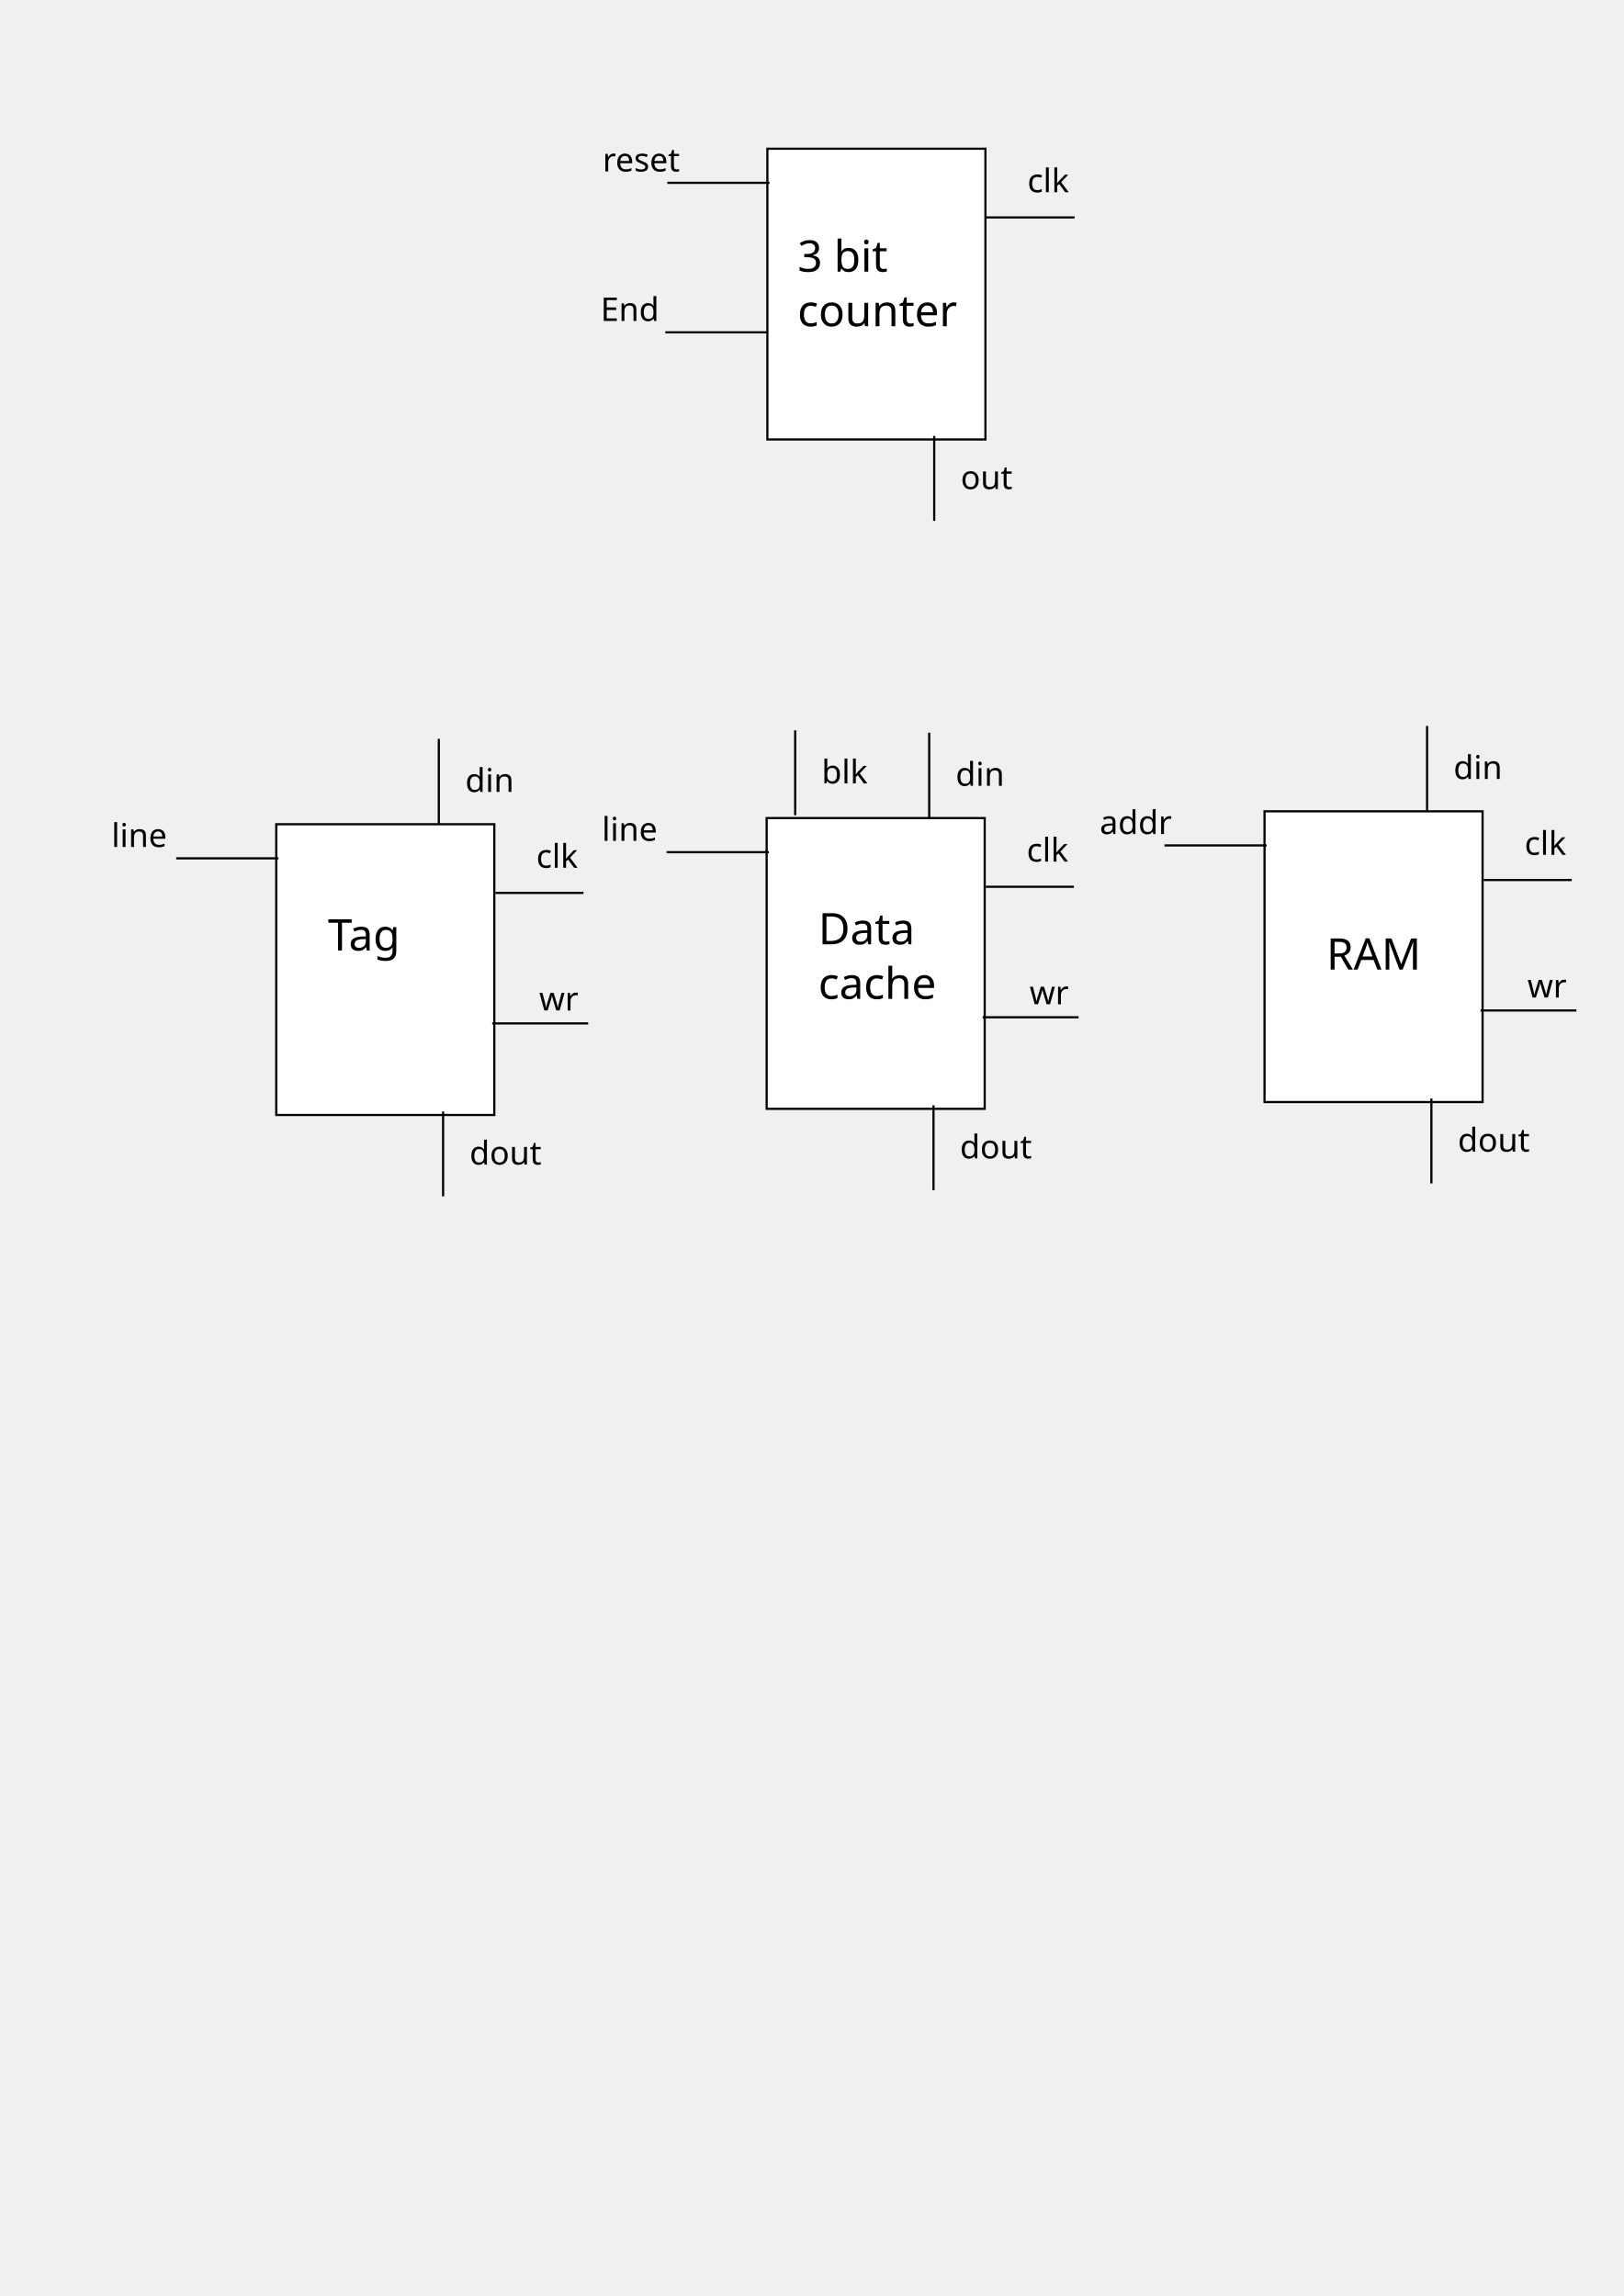
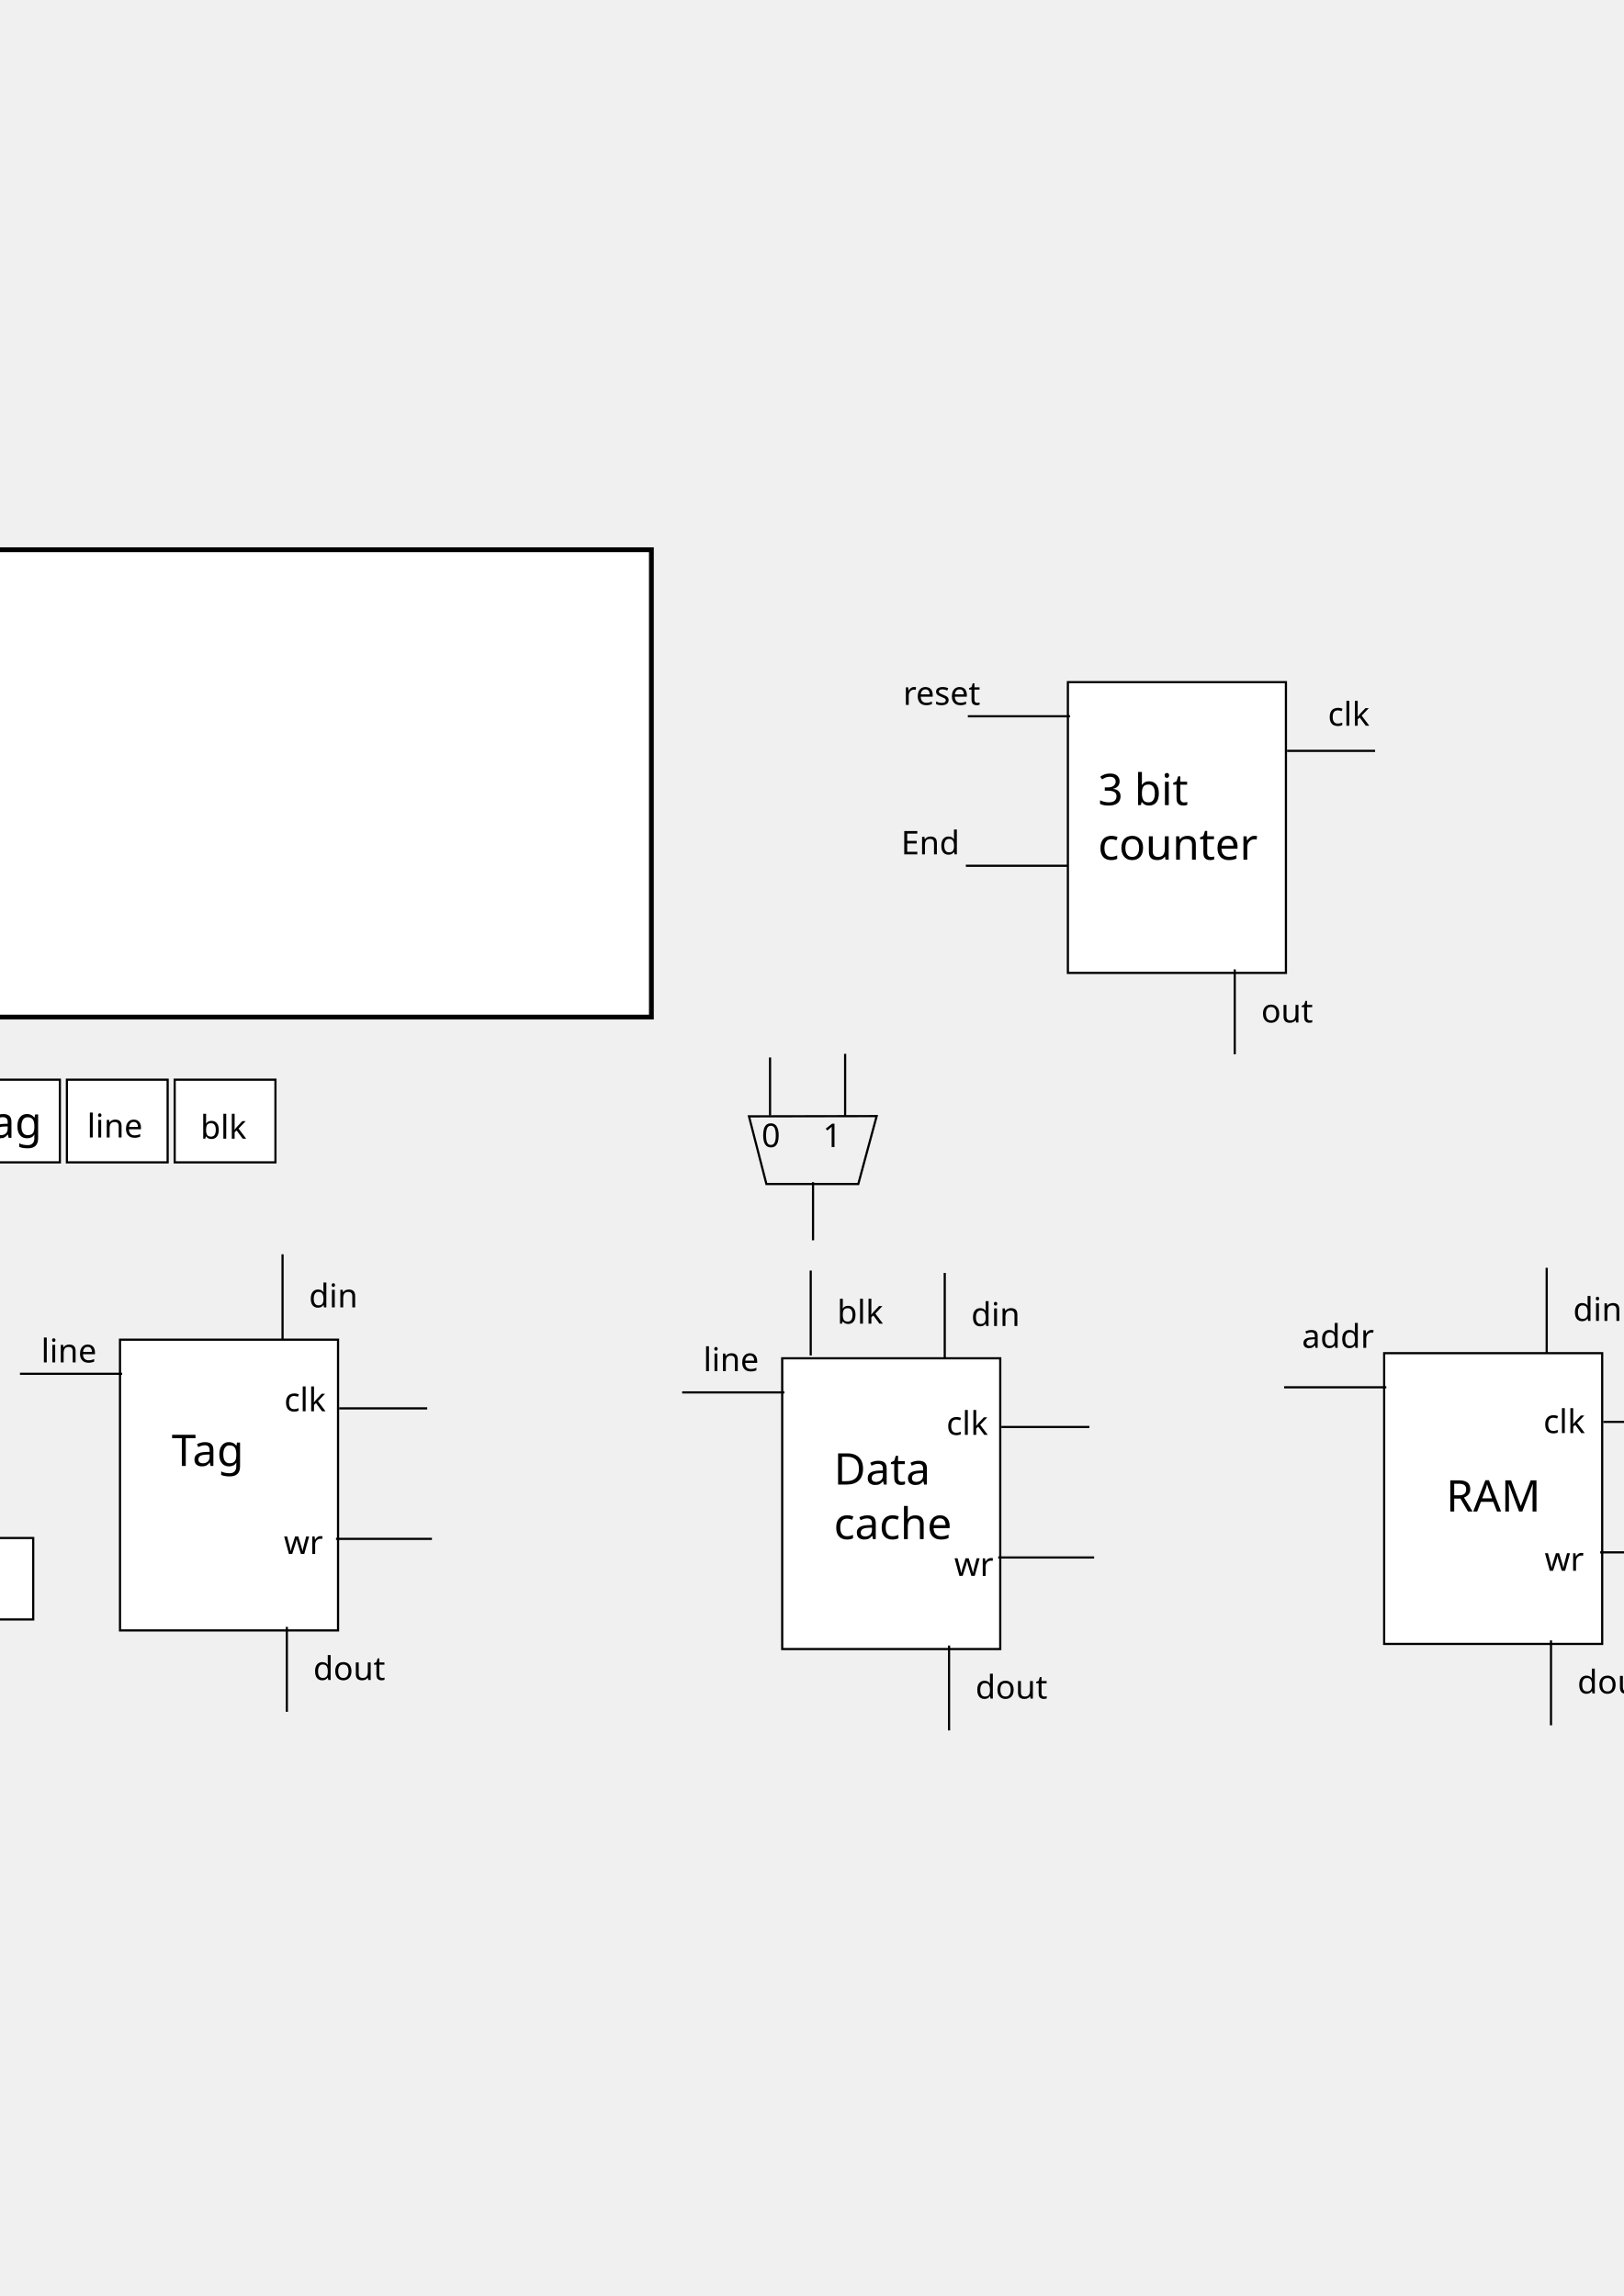
<svg xmlns="http://www.w3.org/2000/svg" width="210mm" height="297mm" viewBox="0 0 744.094 1052.362" id="svg2" version="1.1">
  <defs id="defs4" />
  <g id="layer1">
-     <rect style="fill:#ffffff;fill-opacity:1;fill-rule:evenodd;stroke:#000000;stroke-width:1px;stroke-linecap:butt;stroke-linejoin:miter;stroke-opacity:1" id="rect3336" width="99.922" height="133.263" x="579.497" y="371.858" />
-     <path style="fill:none;fill-rule:evenodd;stroke:#000000;stroke-width:1px;stroke-linecap:butt;stroke-linejoin:miter;stroke-opacity:1" d="m 533.649,387.491 46.839,0" id="path4138" />
-     <path style="fill:none;fill-rule:evenodd;stroke:#000000;stroke-width:1px;stroke-linecap:butt;stroke-linejoin:miter;stroke-opacity:1" d="m 653.988,332.726 0,38.912" id="path4140" />
-     <path style="fill:none;fill-rule:evenodd;stroke:#000000;stroke-width:1px;stroke-linecap:butt;stroke-linejoin:miter;stroke-opacity:1" d="m 720.282,403.344 -40.353,0" id="path4142" />
-     <path style="fill:none;fill-rule:evenodd;stroke:#000000;stroke-width:1px;stroke-linecap:butt;stroke-linejoin:miter;stroke-opacity:1" d="m 722.444,463.153 -43.956,0" id="path4146" />
-     <text xml:space="preserve" style="font-style:normal;font-weight:normal;font-size:15px;line-height:125%;font-family:sans-serif;letter-spacing:0px;word-spacing:0px;fill:#000000;fill-opacity:1;stroke:none;stroke-width:1px;stroke-linecap:butt;stroke-linejoin:miter;stroke-opacity:1" x="698.664" y="391.815" id="text4148">
-       <tspan id="tspan4150" x="698.664" y="391.815">clk</tspan>
-     </text>
-     <text xml:space="preserve" style="font-style:normal;font-weight:normal;font-size:15px;line-height:125%;font-family:sans-serif;letter-spacing:0px;word-spacing:0px;fill:#000000;fill-opacity:1;stroke:none;stroke-width:1px;stroke-linecap:butt;stroke-linejoin:miter;stroke-opacity:1" x="699.968" y="457.216" id="text4148-3-7">
-       <tspan id="tspan4150-6-5" x="699.968" y="457.216">wr</tspan>
-     </text>
-     <text xml:space="preserve" style="font-style:normal;font-weight:normal;font-size:15px;line-height:125%;font-family:sans-serif;letter-spacing:0px;word-spacing:0px;fill:#000000;fill-opacity:1;stroke:none;stroke-width:1px;stroke-linecap:butt;stroke-linejoin:miter;stroke-opacity:1" x="666.101" y="357.054" id="text4148-3-3">
-       <tspan id="tspan4150-6-56" x="666.101" y="357.054">din</tspan>
-     </text>
-     <text xml:space="preserve" style="font-style:normal;font-weight:normal;font-size:15px;line-height:125%;font-family:sans-serif;letter-spacing:0px;word-spacing:0px;fill:#000000;fill-opacity:1;stroke:none;stroke-width:1px;stroke-linecap:butt;stroke-linejoin:miter;stroke-opacity:1" x="503.967" y="382.274" id="text4148-3-2">
-       <tspan id="tspan4150-6-9" x="503.967" y="382.274">addr</tspan>
-     </text>
-     <path style="fill:none;fill-rule:evenodd;stroke:#000000;stroke-width:1px;stroke-linecap:butt;stroke-linejoin:miter;stroke-opacity:1" d="m 655.96,503.507 0,38.912" id="path4140-1" />
-     <text xml:space="preserve" style="font-style:normal;font-weight:normal;font-size:15px;line-height:125%;font-family:sans-serif;letter-spacing:0px;word-spacing:0px;fill:#000000;fill-opacity:1;stroke:none;stroke-width:1px;stroke-linecap:butt;stroke-linejoin:miter;stroke-opacity:1" x="668.072" y="527.834" id="text4148-3-3-2">
-       <tspan id="tspan4150-6-56-7" x="668.072" y="527.834">dout</tspan>
-     </text>
-     <rect style="fill:#ffffff;fill-opacity:1;fill-rule:evenodd;stroke:#000000;stroke-width:1px;stroke-linecap:butt;stroke-linejoin:miter;stroke-opacity:1" id="rect3336-0" width="99.922" height="133.263" x="351.334" y="374.959" />
-     <path style="fill:none;fill-rule:evenodd;stroke:#000000;stroke-width:1px;stroke-linecap:butt;stroke-linejoin:miter;stroke-opacity:1" d="m 305.485,390.593 46.839,0" id="path4138-9" />
-     <path style="fill:none;fill-rule:evenodd;stroke:#000000;stroke-width:1px;stroke-linecap:butt;stroke-linejoin:miter;stroke-opacity:1" d="m 425.824,335.828 0,38.912" id="path4140-3" />
-     <path style="fill:none;fill-rule:evenodd;stroke:#000000;stroke-width:1px;stroke-linecap:butt;stroke-linejoin:miter;stroke-opacity:1" d="m 492.119,406.446 -40.353,0" id="path4142-6" />
-     <path style="fill:none;fill-rule:evenodd;stroke:#000000;stroke-width:1px;stroke-linecap:butt;stroke-linejoin:miter;stroke-opacity:1" d="m 494.28,466.255 -43.956,0" id="path4146-0" />
-     <text xml:space="preserve" style="font-style:normal;font-weight:normal;font-size:15px;line-height:125%;font-family:sans-serif;letter-spacing:0px;word-spacing:0px;fill:#000000;fill-opacity:1;stroke:none;stroke-width:1px;stroke-linecap:butt;stroke-linejoin:miter;stroke-opacity:1" x="470.501" y="394.916" id="text4148-6">
-       <tspan id="tspan4150-2" x="470.501" y="394.916">clk</tspan>
-     </text>
-     <text xml:space="preserve" style="font-style:normal;font-weight:normal;font-size:15px;line-height:125%;font-family:sans-serif;letter-spacing:0px;word-spacing:0px;fill:#000000;fill-opacity:1;stroke:none;stroke-width:1px;stroke-linecap:butt;stroke-linejoin:miter;stroke-opacity:1" x="471.805" y="460.317" id="text4148-3-7-6">
-       <tspan id="tspan4150-6-5-1" x="471.805" y="460.317">wr</tspan>
-     </text>
-     <text xml:space="preserve" style="font-style:normal;font-weight:normal;font-size:15px;line-height:125%;font-family:sans-serif;letter-spacing:0px;word-spacing:0px;fill:#000000;fill-opacity:1;stroke:none;stroke-width:1px;stroke-linecap:butt;stroke-linejoin:miter;stroke-opacity:1" x="437.937" y="360.155" id="text4148-3-3-8">
-       <tspan id="tspan4150-6-56-79" x="437.937" y="360.155">din</tspan>
-     </text>
-     <text xml:space="preserve" style="font-style:normal;font-weight:normal;font-size:15px;line-height:125%;font-family:sans-serif;letter-spacing:0px;word-spacing:0px;fill:#000000;fill-opacity:1;stroke:none;stroke-width:1px;stroke-linecap:butt;stroke-linejoin:miter;stroke-opacity:1" x="275.804" y="385.376" id="text4148-3-2-2">
-       <tspan id="tspan4150-6-9-0" x="275.804" y="385.376">line</tspan>
-     </text>
-     <path style="fill:none;fill-rule:evenodd;stroke:#000000;stroke-width:1px;stroke-linecap:butt;stroke-linejoin:miter;stroke-opacity:1" d="m 427.796,506.608 0,38.912" id="path4140-1-2" />
-     <text xml:space="preserve" style="font-style:normal;font-weight:normal;font-size:15px;line-height:125%;font-family:sans-serif;letter-spacing:0px;word-spacing:0px;fill:#000000;fill-opacity:1;stroke:none;stroke-width:1px;stroke-linecap:butt;stroke-linejoin:miter;stroke-opacity:1" x="439.909" y="530.936" id="text4148-3-3-2-3">
-       <tspan id="tspan4150-6-56-7-7" x="439.909" y="530.936">dout</tspan>
-     </text>
-     <path style="fill:none;fill-rule:evenodd;stroke:#000000;stroke-width:1px;stroke-linecap:butt;stroke-linejoin:miter;stroke-opacity:1" d="m 364.405,334.747 0,38.912" id="path4140-3-2" />
-     <text xml:space="preserve" style="font-style:normal;font-weight:normal;font-size:15px;line-height:125%;font-family:sans-serif;letter-spacing:0px;word-spacing:0px;fill:#000000;fill-opacity:1;stroke:none;stroke-width:1px;stroke-linecap:butt;stroke-linejoin:miter;stroke-opacity:1" x="376.518" y="359.074" id="text4148-3-3-8-8">
-       <tspan id="tspan4150-6-56-79-9" x="376.518" y="359.074">blk</tspan>
-     </text>
-     <text xml:space="preserve" style="font-style:normal;font-weight:normal;font-size:20px;line-height:125%;font-family:sans-serif;letter-spacing:0px;word-spacing:0px;fill:#000000;fill-opacity:1;stroke:none;stroke-width:1px;stroke-linecap:butt;stroke-linejoin:miter;stroke-opacity:1" x="607.87" y="444.418" id="text4346">
-       <tspan id="tspan4348" x="607.87" y="444.418">RAM</tspan>
-     </text>
-     <text xml:space="preserve" style="font-style:normal;font-weight:normal;font-size:20px;line-height:125%;font-family:sans-serif;letter-spacing:0px;word-spacing:0px;fill:#000000;fill-opacity:1;stroke:none;stroke-width:1px;stroke-linecap:butt;stroke-linejoin:miter;stroke-opacity:1" x="375.01" y="432.831" id="text4346-7">
-       <tspan id="tspan4348-3" x="375.01" y="432.831">Data</tspan>
-       <tspan x="375.01" y="457.831" id="tspan4368">cache</tspan>
-     </text>
-     <rect style="fill:#ffffff;fill-opacity:1;fill-rule:evenodd;stroke:#000000;stroke-width:1px;stroke-linecap:butt;stroke-linejoin:miter;stroke-opacity:1" id="rect3336-0-6" width="99.922" height="133.263" x="126.599" y="377.783" />
-     <path style="fill:none;fill-rule:evenodd;stroke:#000000;stroke-width:1px;stroke-linecap:butt;stroke-linejoin:miter;stroke-opacity:1" d="m 80.75,393.416 46.839,0" id="path4138-9-1" />
-     <path style="fill:none;fill-rule:evenodd;stroke:#000000;stroke-width:1px;stroke-linecap:butt;stroke-linejoin:miter;stroke-opacity:1" d="m 201.089,338.651 0,38.912" id="path4140-3-29" />
-     <path style="fill:none;fill-rule:evenodd;stroke:#000000;stroke-width:1px;stroke-linecap:butt;stroke-linejoin:miter;stroke-opacity:1" d="m 267.383,409.269 -40.353,0" id="path4142-6-3" />
-     <path style="fill:none;fill-rule:evenodd;stroke:#000000;stroke-width:1px;stroke-linecap:butt;stroke-linejoin:miter;stroke-opacity:1" d="m 269.545,469.078 -43.956,0" id="path4146-0-1" />
-     <text xml:space="preserve" style="font-style:normal;font-weight:normal;font-size:15px;line-height:125%;font-family:sans-serif;letter-spacing:0px;word-spacing:0px;fill:#000000;fill-opacity:1;stroke:none;stroke-width:1px;stroke-linecap:butt;stroke-linejoin:miter;stroke-opacity:1" x="245.766" y="397.74" id="text4148-6-9">
-       <tspan id="tspan4150-2-4" x="245.766" y="397.74">clk</tspan>
-     </text>
-     <text xml:space="preserve" style="font-style:normal;font-weight:normal;font-size:15px;line-height:125%;font-family:sans-serif;letter-spacing:0px;word-spacing:0px;fill:#000000;fill-opacity:1;stroke:none;stroke-width:1px;stroke-linecap:butt;stroke-linejoin:miter;stroke-opacity:1" x="247.07" y="463.141" id="text4148-3-7-6-7">
-       <tspan id="tspan4150-6-5-1-8" x="247.07" y="463.141">wr</tspan>
-     </text>
-     <text xml:space="preserve" style="font-style:normal;font-weight:normal;font-size:15px;line-height:125%;font-family:sans-serif;letter-spacing:0px;word-spacing:0px;fill:#000000;fill-opacity:1;stroke:none;stroke-width:1px;stroke-linecap:butt;stroke-linejoin:miter;stroke-opacity:1" x="213.202" y="362.978" id="text4148-3-3-8-4">
-       <tspan id="tspan4150-6-56-79-5" x="213.202" y="362.978">din</tspan>
-     </text>
-     <text xml:space="preserve" style="font-style:normal;font-weight:normal;font-size:15px;line-height:125%;font-family:sans-serif;letter-spacing:0px;word-spacing:0px;fill:#000000;fill-opacity:1;stroke:none;stroke-width:1px;stroke-linecap:butt;stroke-linejoin:miter;stroke-opacity:1" x="51.068" y="388.199" id="text4148-3-2-2-0">
-       <tspan id="tspan4150-6-9-0-3" x="51.068" y="388.199">line</tspan>
-     </text>
-     <path style="fill:none;fill-rule:evenodd;stroke:#000000;stroke-width:1px;stroke-linecap:butt;stroke-linejoin:miter;stroke-opacity:1" d="m 203.061,509.432 0,38.912" id="path4140-1-2-6" />
-     <text xml:space="preserve" style="font-style:normal;font-weight:normal;font-size:15px;line-height:125%;font-family:sans-serif;letter-spacing:0px;word-spacing:0px;fill:#000000;fill-opacity:1;stroke:none;stroke-width:1px;stroke-linecap:butt;stroke-linejoin:miter;stroke-opacity:1" x="215.174" y="533.759" id="text4148-3-3-2-3-1">
-       <tspan id="tspan4150-6-56-7-7-0" x="215.174" y="533.759">dout</tspan>
-     </text>
-     <text xml:space="preserve" style="font-style:normal;font-weight:normal;font-size:20px;line-height:125%;font-family:sans-serif;letter-spacing:0px;word-spacing:0px;fill:#000000;fill-opacity:1;stroke:none;stroke-width:1px;stroke-linecap:butt;stroke-linejoin:miter;stroke-opacity:1" x="150.275" y="435.655" id="text4346-7-0">
-       <tspan x="150.275" y="435.655" id="tspan4368-1">Tag</tspan>
-     </text>
-     <rect style="fill:#ffffff;fill-opacity:1;fill-rule:evenodd;stroke:#000000;stroke-width:1px;stroke-linecap:butt;stroke-linejoin:miter;stroke-opacity:1" id="rect3336-0-5" width="99.922" height="133.263" x="351.665" y="68.167" />
-     <path style="fill:none;fill-rule:evenodd;stroke:#000000;stroke-width:1px;stroke-linecap:butt;stroke-linejoin:miter;stroke-opacity:1" d="m 305.816,83.8 46.839,0" id="path4138-9-5" />
-     <path style="fill:none;fill-rule:evenodd;stroke:#000000;stroke-width:1px;stroke-linecap:butt;stroke-linejoin:miter;stroke-opacity:1" d="m 492.45,99.653 -40.353,0" id="path4142-6-7" />
-     <text xml:space="preserve" style="font-style:normal;font-weight:normal;font-size:15px;line-height:125%;font-family:sans-serif;letter-spacing:0px;word-spacing:0px;fill:#000000;fill-opacity:1;stroke:none;stroke-width:1px;stroke-linecap:butt;stroke-linejoin:miter;stroke-opacity:1" x="470.832" y="88.123" id="text4148-6-5">
-       <tspan id="tspan4150-2-6" x="470.832" y="88.123">clk</tspan>
-     </text>
-     <text xml:space="preserve" style="font-style:normal;font-weight:normal;font-size:15px;line-height:125%;font-family:sans-serif;letter-spacing:0px;word-spacing:0px;fill:#000000;fill-opacity:1;stroke:none;stroke-width:1px;stroke-linecap:butt;stroke-linejoin:miter;stroke-opacity:1" x="276.135" y="78.583" id="text4148-3-2-2-5">
-       <tspan id="tspan4150-6-9-0-2" x="276.135" y="78.583">reset</tspan>
-     </text>
-     <path style="fill:none;fill-rule:evenodd;stroke:#000000;stroke-width:1px;stroke-linecap:butt;stroke-linejoin:miter;stroke-opacity:1" d="m 428.127,199.815 0,38.912" id="path4140-1-2-5" />
-     <text xml:space="preserve" style="font-style:normal;font-weight:normal;font-size:15px;line-height:125%;font-family:sans-serif;letter-spacing:0px;word-spacing:0px;fill:#000000;fill-opacity:1;stroke:none;stroke-width:1px;stroke-linecap:butt;stroke-linejoin:miter;stroke-opacity:1" x="440.24" y="224.143" id="text4148-3-3-2-3-4">
-       <tspan id="tspan4150-6-56-7-7-7" x="440.24" y="224.143">out</tspan>
-     </text>
-     <text xml:space="preserve" style="font-style:normal;font-weight:normal;font-size:20px;line-height:125%;font-family:sans-serif;letter-spacing:0px;word-spacing:0px;fill:#000000;fill-opacity:1;stroke:none;stroke-width:1px;stroke-linecap:butt;stroke-linejoin:miter;stroke-opacity:1" x="365.5" y="124.525" id="text4346-7-07">
-       <tspan x="365.5" y="124.525" id="tspan4368-6">3 bit</tspan>
-       <tspan x="365.5" y="149.525" id="tspan4551">counter</tspan>
-     </text>
-     <path style="fill:none;fill-rule:evenodd;stroke:#000000;stroke-width:1px;stroke-linecap:butt;stroke-linejoin:miter;stroke-opacity:1" d="m 304.903,152.321 46.839,0" id="path4138-9-5-8" />
-     <text xml:space="preserve" style="font-style:normal;font-weight:normal;font-size:15px;line-height:125%;font-family:sans-serif;letter-spacing:0px;word-spacing:0px;fill:#000000;fill-opacity:1;stroke:none;stroke-width:1px;stroke-linecap:butt;stroke-linejoin:miter;stroke-opacity:1" x="275.222" y="147.104" id="text4148-3-2-2-5-8">
-       <tspan id="tspan4150-6-9-0-2-4" x="275.222" y="147.104">End</tspan>
-     </text>
+     <g id="g4360" transform="translate(7.125431,247.6085)">
+       <rect y="372.615" x="627.19" height="133.263" width="99.922" id="rect3336" style="fill:#ffffff;fill-opacity:1;fill-rule:evenodd;stroke:#000000;stroke-width:1px;stroke-linecap:butt;stroke-linejoin:miter;stroke-opacity:1" />
+       <path id="path4138" d="m 581.341,388.248 46.839,0" style="fill:none;fill-rule:evenodd;stroke:#000000;stroke-width:1px;stroke-linecap:butt;stroke-linejoin:miter;stroke-opacity:1" />
+       <path id="path4140" d="m 701.68,333.483 0,38.912" style="fill:none;fill-rule:evenodd;stroke:#000000;stroke-width:1px;stroke-linecap:butt;stroke-linejoin:miter;stroke-opacity:1" />
+       <path id="path4142" d="m 767.974,404.101 -40.353,0" style="fill:none;fill-rule:evenodd;stroke:#000000;stroke-width:1px;stroke-linecap:butt;stroke-linejoin:miter;stroke-opacity:1" />
+       <path id="path4146" d="m 770.136,463.91 -43.956,0" style="fill:none;fill-rule:evenodd;stroke:#000000;stroke-width:1px;stroke-linecap:butt;stroke-linejoin:miter;stroke-opacity:1" />
+       <text id="text4148" y="409.226" x="700.178" style="font-style:normal;font-weight:normal;font-size:15px;line-height:125%;font-family:sans-serif;letter-spacing:0px;word-spacing:0px;fill:#000000;fill-opacity:1;stroke:none;stroke-width:1px;stroke-linecap:butt;stroke-linejoin:miter;stroke-opacity:1" xml:space="preserve">
+         <tspan y="409.226" x="700.178" id="tspan4150">clk</tspan>
+       </text>
+       <text id="text4148-3-7" y="472.356" x="700.725" style="font-style:normal;font-weight:normal;font-size:15px;line-height:125%;font-family:sans-serif;letter-spacing:0px;word-spacing:0px;fill:#000000;fill-opacity:1;stroke:none;stroke-width:1px;stroke-linecap:butt;stroke-linejoin:miter;stroke-opacity:1" xml:space="preserve">
+         <tspan y="472.356" x="700.725" id="tspan4150-6-5">wr</tspan>
+       </text>
+       <text id="text4148-3-3" y="357.811" x="713.793" style="font-style:normal;font-weight:normal;font-size:15px;line-height:125%;font-family:sans-serif;letter-spacing:0px;word-spacing:0px;fill:#000000;fill-opacity:1;stroke:none;stroke-width:1px;stroke-linecap:butt;stroke-linejoin:miter;stroke-opacity:1" xml:space="preserve">
+         <tspan y="357.811" x="713.793" id="tspan4150-6-56">din</tspan>
+       </text>
+       <text id="text4148-3-2" y="370.162" x="589.51" style="font-style:normal;font-weight:normal;font-size:15px;line-height:125%;font-family:sans-serif;letter-spacing:0px;word-spacing:0px;fill:#000000;fill-opacity:1;stroke:none;stroke-width:1px;stroke-linecap:butt;stroke-linejoin:miter;stroke-opacity:1" xml:space="preserve">
+         <tspan y="370.162" x="589.51" id="tspan4150-6-9">addr</tspan>
+       </text>
+       <path id="path4140-1" d="m 703.652,504.264 0,38.912" style="fill:none;fill-rule:evenodd;stroke:#000000;stroke-width:1px;stroke-linecap:butt;stroke-linejoin:miter;stroke-opacity:1" />
+       <text id="text4148-3-3-2" y="528.591" x="715.765" style="font-style:normal;font-weight:normal;font-size:15px;line-height:125%;font-family:sans-serif;letter-spacing:0px;word-spacing:0px;fill:#000000;fill-opacity:1;stroke:none;stroke-width:1px;stroke-linecap:butt;stroke-linejoin:miter;stroke-opacity:1" xml:space="preserve">
+         <tspan y="528.591" x="715.765" id="tspan4150-6-56-7">dout</tspan>
+       </text>
+       <rect y="374.959" x="351.334" height="133.263" width="99.922" id="rect3336-0" style="fill:#ffffff;fill-opacity:1;fill-rule:evenodd;stroke:#000000;stroke-width:1px;stroke-linecap:butt;stroke-linejoin:miter;stroke-opacity:1" />
+       <path id="path4138-9" d="m 305.485,390.593 46.839,0" style="fill:none;fill-rule:evenodd;stroke:#000000;stroke-width:1px;stroke-linecap:butt;stroke-linejoin:miter;stroke-opacity:1" />
+       <path id="path4140-3" d="m 425.824,335.828 0,38.912" style="fill:none;fill-rule:evenodd;stroke:#000000;stroke-width:1px;stroke-linecap:butt;stroke-linejoin:miter;stroke-opacity:1" />
+       <path id="path4142-6" d="m 492.119,406.446 -40.353,0" style="fill:none;fill-rule:evenodd;stroke:#000000;stroke-width:1px;stroke-linecap:butt;stroke-linejoin:miter;stroke-opacity:1" />
+       <path id="path4146-0" d="m 494.28,466.255 -43.956,0" style="fill:none;fill-rule:evenodd;stroke:#000000;stroke-width:1px;stroke-linecap:butt;stroke-linejoin:miter;stroke-opacity:1" />
+       <text id="text4148-6" y="410.057" x="426.594" style="font-style:normal;font-weight:normal;font-size:15px;line-height:125%;font-family:sans-serif;letter-spacing:0px;word-spacing:0px;fill:#000000;fill-opacity:1;stroke:none;stroke-width:1px;stroke-linecap:butt;stroke-linejoin:miter;stroke-opacity:1" xml:space="preserve">
+         <tspan y="410.057" x="426.594" id="tspan4150-2">clk</tspan>
+       </text>
+       <text id="text4148-3-7-6" y="474.701" x="430.169" style="font-style:normal;font-weight:normal;font-size:15px;line-height:125%;font-family:sans-serif;letter-spacing:0px;word-spacing:0px;fill:#000000;fill-opacity:1;stroke:none;stroke-width:1px;stroke-linecap:butt;stroke-linejoin:miter;stroke-opacity:1" xml:space="preserve">
+         <tspan y="474.701" x="430.169" id="tspan4150-6-5-1">wr</tspan>
+       </text>
+       <text id="text4148-3-3-8" y="360.155" x="437.937" style="font-style:normal;font-weight:normal;font-size:15px;line-height:125%;font-family:sans-serif;letter-spacing:0px;word-spacing:0px;fill:#000000;fill-opacity:1;stroke:none;stroke-width:1px;stroke-linecap:butt;stroke-linejoin:miter;stroke-opacity:1" xml:space="preserve">
+         <tspan y="360.155" x="437.937" id="tspan4150-6-56-79">din</tspan>
+       </text>
+       <text id="text4148-3-2-2" y="380.834" x="315.169" style="font-style:normal;font-weight:normal;font-size:15px;line-height:125%;font-family:sans-serif;letter-spacing:0px;word-spacing:0px;fill:#000000;fill-opacity:1;stroke:none;stroke-width:1px;stroke-linecap:butt;stroke-linejoin:miter;stroke-opacity:1" xml:space="preserve">
+         <tspan y="380.834" x="315.169" id="tspan4150-6-9-0">line</tspan>
+       </text>
+       <path id="path4140-1-2" d="m 427.796,506.608 0,38.912" style="fill:none;fill-rule:evenodd;stroke:#000000;stroke-width:1px;stroke-linecap:butt;stroke-linejoin:miter;stroke-opacity:1" />
+       <text id="text4148-3-3-2-3" y="530.936" x="439.909" style="font-style:normal;font-weight:normal;font-size:15px;line-height:125%;font-family:sans-serif;letter-spacing:0px;word-spacing:0px;fill:#000000;fill-opacity:1;stroke:none;stroke-width:1px;stroke-linecap:butt;stroke-linejoin:miter;stroke-opacity:1" xml:space="preserve">
+         <tspan y="530.936" x="439.909" id="tspan4150-6-56-7-7">dout</tspan>
+       </text>
+       <path id="path4140-3-2" d="m 364.405,334.747 0,38.912" style="fill:none;fill-rule:evenodd;stroke:#000000;stroke-width:1px;stroke-linecap:butt;stroke-linejoin:miter;stroke-opacity:1" />
+       <text id="text4148-3-3-8-8" y="359.074" x="376.518" style="font-style:normal;font-weight:normal;font-size:15px;line-height:125%;font-family:sans-serif;letter-spacing:0px;word-spacing:0px;fill:#000000;fill-opacity:1;stroke:none;stroke-width:1px;stroke-linecap:butt;stroke-linejoin:miter;stroke-opacity:1" xml:space="preserve">
+         <tspan y="359.074" x="376.518" id="tspan4150-6-56-79-9">blk</tspan>
+       </text>
+       <text id="text4346" y="445.175" x="655.562" style="font-style:normal;font-weight:normal;font-size:20px;line-height:125%;font-family:sans-serif;letter-spacing:0px;word-spacing:0px;fill:#000000;fill-opacity:1;stroke:none;stroke-width:1px;stroke-linecap:butt;stroke-linejoin:miter;stroke-opacity:1" xml:space="preserve">
+         <tspan y="445.175" x="655.562" id="tspan4348">RAM</tspan>
+       </text>
+       <text id="text4346-7" y="432.831" x="375.01" style="font-style:normal;font-weight:normal;font-size:20px;line-height:125%;font-family:sans-serif;letter-spacing:0px;word-spacing:0px;fill:#000000;fill-opacity:1;stroke:none;stroke-width:1px;stroke-linecap:butt;stroke-linejoin:miter;stroke-opacity:1" xml:space="preserve">
+         <tspan y="432.831" x="375.01" id="tspan4348-3">Data</tspan>
+         <tspan id="tspan4368" y="457.831" x="375.01">cache</tspan>
+       </text>
+       <rect y="366.427" x="47.869" height="133.263" width="99.922" id="rect3336-0-6" style="fill:#ffffff;fill-opacity:1;fill-rule:evenodd;stroke:#000000;stroke-width:1px;stroke-linecap:butt;stroke-linejoin:miter;stroke-opacity:1" />
+       <path id="path4138-9-1" d="m 2.02,382.061 46.839,0" style="fill:none;fill-rule:evenodd;stroke:#000000;stroke-width:1px;stroke-linecap:butt;stroke-linejoin:miter;stroke-opacity:1" />
+       <path id="path4140-3-29" d="m 122.359,327.296 0,38.912" style="fill:none;fill-rule:evenodd;stroke:#000000;stroke-width:1px;stroke-linecap:butt;stroke-linejoin:miter;stroke-opacity:1" />
+       <path id="path4142-6-3" d="m 188.653,397.914 -40.353,0" style="fill:none;fill-rule:evenodd;stroke:#000000;stroke-width:1px;stroke-linecap:butt;stroke-linejoin:miter;stroke-opacity:1" />
+       <path id="path4146-0-1" d="m 190.815,457.723 -43.956,0" style="fill:none;fill-rule:evenodd;stroke:#000000;stroke-width:1px;stroke-linecap:butt;stroke-linejoin:miter;stroke-opacity:1" />
+       <text id="text4148-6-9" y="399.254" x="123.128" style="font-style:normal;font-weight:normal;font-size:15px;line-height:125%;font-family:sans-serif;letter-spacing:0px;word-spacing:0px;fill:#000000;fill-opacity:1;stroke:none;stroke-width:1px;stroke-linecap:butt;stroke-linejoin:miter;stroke-opacity:1" xml:space="preserve">
+         <tspan y="399.254" x="123.128" id="tspan4150-2-4">clk</tspan>
+       </text>
+       <text id="text4148-3-7-6-7" y="464.655" x="122.918" style="font-style:normal;font-weight:normal;font-size:15px;line-height:125%;font-family:sans-serif;letter-spacing:0px;word-spacing:0px;fill:#000000;fill-opacity:1;stroke:none;stroke-width:1px;stroke-linecap:butt;stroke-linejoin:miter;stroke-opacity:1" xml:space="preserve">
+         <tspan y="464.655" x="122.918" id="tspan4150-6-5-1-8">wr</tspan>
+       </text>
+       <text id="text4148-3-3-8-4" y="351.623" x="134.472" style="font-style:normal;font-weight:normal;font-size:15px;line-height:125%;font-family:sans-serif;letter-spacing:0px;word-spacing:0px;fill:#000000;fill-opacity:1;stroke:none;stroke-width:1px;stroke-linecap:butt;stroke-linejoin:miter;stroke-opacity:1" xml:space="preserve">
+         <tspan y="351.623" x="134.472" id="tspan4150-6-56-79-5">din</tspan>
+       </text>
+       <text id="text4148-3-2-2-0" y="376.844" x="11.703" style="font-style:normal;font-weight:normal;font-size:15px;line-height:125%;font-family:sans-serif;letter-spacing:0px;word-spacing:0px;fill:#000000;fill-opacity:1;stroke:none;stroke-width:1px;stroke-linecap:butt;stroke-linejoin:miter;stroke-opacity:1" xml:space="preserve">
+         <tspan y="376.844" x="11.703" id="tspan4150-6-9-0-3">line</tspan>
+       </text>
+       <path id="path4140-1-2-6" d="m 124.331,498.076 0,38.912" style="fill:none;fill-rule:evenodd;stroke:#000000;stroke-width:1px;stroke-linecap:butt;stroke-linejoin:miter;stroke-opacity:1" />
+       <text id="text4148-3-3-2-3-1" y="522.404" x="136.444" style="font-style:normal;font-weight:normal;font-size:15px;line-height:125%;font-family:sans-serif;letter-spacing:0px;word-spacing:0px;fill:#000000;fill-opacity:1;stroke:none;stroke-width:1px;stroke-linecap:butt;stroke-linejoin:miter;stroke-opacity:1" xml:space="preserve">
+         <tspan y="522.404" x="136.444" id="tspan4150-6-56-7-7-0">dout</tspan>
+       </text>
+       <text id="text4346-7-0" y="424.3" x="71.545" style="font-style:normal;font-weight:normal;font-size:20px;line-height:125%;font-family:sans-serif;letter-spacing:0px;word-spacing:0px;fill:#000000;fill-opacity:1;stroke:none;stroke-width:1px;stroke-linecap:butt;stroke-linejoin:miter;stroke-opacity:1" xml:space="preserve">
+         <tspan id="tspan4368-1" y="424.3" x="71.545">Tag</tspan>
+       </text>
+       <rect y="65.057" x="482.256" height="133.263" width="99.922" id="rect3336-0-5" style="fill:#ffffff;fill-opacity:1;fill-rule:evenodd;stroke:#000000;stroke-width:1px;stroke-linecap:butt;stroke-linejoin:miter;stroke-opacity:1" />
+       <path id="path4138-9-5" d="m 436.407,80.691 46.839,0" style="fill:none;fill-rule:evenodd;stroke:#000000;stroke-width:1px;stroke-linecap:butt;stroke-linejoin:miter;stroke-opacity:1" />
+       <path id="path4142-6-7" d="m 623.04,96.544 -40.353,0" style="fill:none;fill-rule:evenodd;stroke:#000000;stroke-width:1px;stroke-linecap:butt;stroke-linejoin:miter;stroke-opacity:1" />
+       <text id="text4148-6-5" y="85.014" x="601.422" style="font-style:normal;font-weight:normal;font-size:15px;line-height:125%;font-family:sans-serif;letter-spacing:0px;word-spacing:0px;fill:#000000;fill-opacity:1;stroke:none;stroke-width:1px;stroke-linecap:butt;stroke-linejoin:miter;stroke-opacity:1" xml:space="preserve">
+         <tspan y="85.014" x="601.422" id="tspan4150-2-6">clk</tspan>
+       </text>
+       <text id="text4148-3-2-2-5" y="75.474" x="406.725" style="font-style:normal;font-weight:normal;font-size:15px;line-height:125%;font-family:sans-serif;letter-spacing:0px;word-spacing:0px;fill:#000000;fill-opacity:1;stroke:none;stroke-width:1px;stroke-linecap:butt;stroke-linejoin:miter;stroke-opacity:1" xml:space="preserve">
+         <tspan y="75.474" x="406.725" id="tspan4150-6-9-0-2">reset</tspan>
+       </text>
+       <path id="path4140-1-2-5" d="m 558.718,196.706 0,38.912" style="fill:none;fill-rule:evenodd;stroke:#000000;stroke-width:1px;stroke-linecap:butt;stroke-linejoin:miter;stroke-opacity:1" />
+       <text id="text4148-3-3-2-3-4" y="221.034" x="570.831" style="font-style:normal;font-weight:normal;font-size:15px;line-height:125%;font-family:sans-serif;letter-spacing:0px;word-spacing:0px;fill:#000000;fill-opacity:1;stroke:none;stroke-width:1px;stroke-linecap:butt;stroke-linejoin:miter;stroke-opacity:1" xml:space="preserve">
+         <tspan y="221.034" x="570.831" id="tspan4150-6-56-7-7-7">out</tspan>
+       </text>
+       <text id="text4346-7-07" y="121.415" x="496.091" style="font-style:normal;font-weight:normal;font-size:20px;line-height:125%;font-family:sans-serif;letter-spacing:0px;word-spacing:0px;fill:#000000;fill-opacity:1;stroke:none;stroke-width:1px;stroke-linecap:butt;stroke-linejoin:miter;stroke-opacity:1" xml:space="preserve">
+         <tspan id="tspan4368-6" y="121.415" x="496.091">3 bit</tspan>
+         <tspan id="tspan4551" y="146.415" x="496.091">counter</tspan>
+       </text>
+       <path id="path4138-9-5-8" d="m 435.494,149.211 46.839,0" style="fill:none;fill-rule:evenodd;stroke:#000000;stroke-width:1px;stroke-linecap:butt;stroke-linejoin:miter;stroke-opacity:1" />
+       <text id="text4148-3-2-2-5-8" y="143.994" x="405.812" style="font-style:normal;font-weight:normal;font-size:15px;line-height:125%;font-family:sans-serif;letter-spacing:0px;word-spacing:0px;fill:#000000;fill-opacity:1;stroke:none;stroke-width:1px;stroke-linecap:butt;stroke-linejoin:miter;stroke-opacity:1" xml:space="preserve">
+         <tspan y="143.994" x="405.812" id="tspan4150-6-9-0-2-4">End</tspan>
+       </text>
+       <path id="path3407" d="m 336.109,264.065 7.983,31.015 42.112,0 8.42,-31.125 z" style="fill:none;fill-rule:evenodd;stroke:#000000;stroke-width:1px;stroke-linecap:butt;stroke-linejoin:miter;stroke-opacity:1" />
+       <path id="path3409" d="m 380.174,263.71 0,-28.305" style="fill:none;fill-rule:evenodd;stroke:#000000;stroke-width:1px;stroke-linecap:butt;stroke-linejoin:miter;stroke-opacity:1" />
+       <path id="path3411" d="m 345.764,263.71 0,-26.64" style="fill:none;fill-rule:evenodd;stroke:#000000;stroke-width:1px;stroke-linecap:butt;stroke-linejoin:miter;stroke-opacity:1" />
+       <text id="text3413" y="278.14" x="341.879" style="font-style:normal;font-weight:normal;font-size:15px;line-height:125%;font-family:sans-serif;letter-spacing:0px;word-spacing:0px;fill:#000000;fill-opacity:1;stroke:none;stroke-width:1px;stroke-linecap:butt;stroke-linejoin:miter;stroke-opacity:1" xml:space="preserve">
+         <tspan y="278.14" x="341.879" id="tspan3415">0     1</tspan>
+       </text>
+       <path id="path3411-3" d="m 365.466,320.874 0,-26.64" style="fill:none;fill-rule:evenodd;stroke:#000000;stroke-width:1px;stroke-linecap:butt;stroke-linejoin:miter;stroke-opacity:1" />
+       <rect y="247.264" x="-25.86" height="37.886" width="46.17" id="rect3336-0-6-6" style="fill:#ffffff;fill-opacity:1;fill-rule:evenodd;stroke:#000000;stroke-width:1;stroke-linecap:butt;stroke-linejoin:miter;stroke-miterlimit:4;stroke-dasharray:none;stroke-opacity:1" />
+       <rect y="247.264" x="23.535" height="37.886" width="46.17" id="rect3336-0-6-6-7" style="fill:#ffffff;fill-opacity:1;fill-rule:evenodd;stroke:#000000;stroke-width:1;stroke-linecap:butt;stroke-linejoin:miter;stroke-miterlimit:4;stroke-dasharray:none;stroke-opacity:1" />
+       <rect y="247.264" x="72.93" height="37.886" width="46.17" id="rect3336-0-6-6-5" style="fill:#ffffff;fill-opacity:1;fill-rule:evenodd;stroke:#000000;stroke-width:1;stroke-linecap:butt;stroke-linejoin:miter;stroke-miterlimit:4;stroke-dasharray:none;stroke-opacity:1" />
+       <text id="text4148-3-2-2-0-3" y="273.742" x="32.777" style="font-style:normal;font-weight:normal;font-size:15px;line-height:125%;font-family:sans-serif;letter-spacing:0px;word-spacing:0px;fill:#000000;fill-opacity:1;stroke:none;stroke-width:1px;stroke-linecap:butt;stroke-linejoin:miter;stroke-opacity:1" xml:space="preserve">
+         <tspan y="273.742" x="32.777" id="tspan4150-6-9-0-3-5">line</tspan>
+       </text>
+       <text id="text4148-3-3-8-8-6" y="274.297" x="84.726" style="font-style:normal;font-weight:normal;font-size:15px;line-height:125%;font-family:sans-serif;letter-spacing:0px;word-spacing:0px;fill:#000000;fill-opacity:1;stroke:none;stroke-width:1px;stroke-linecap:butt;stroke-linejoin:miter;stroke-opacity:1" xml:space="preserve">
+         <tspan y="274.297" x="84.726" id="tspan4150-6-56-79-9-2">blk</tspan>
+       </text>
+       <text id="text4346-7-0-9" y="273.915" x="-20.991" style="font-style:normal;font-weight:normal;font-size:20px;line-height:125%;font-family:sans-serif;letter-spacing:0px;word-spacing:0px;fill:#000000;fill-opacity:1;stroke:none;stroke-width:1px;stroke-linecap:butt;stroke-linejoin:miter;stroke-opacity:1" xml:space="preserve">
+         <tspan id="tspan4368-1-1" y="273.915" x="-20.991">Tag</tspan>
+       </text>
+       <rect y="457.328" x="-38.074" height="37.338" width="46.177" id="rect3336-0-6-6-2" style="fill:#ffffff;fill-opacity:1;fill-rule:evenodd;stroke:#000000;stroke-width:0.993;stroke-linecap:butt;stroke-linejoin:miter;stroke-miterlimit:4;stroke-dasharray:none;stroke-opacity:1" />
+       <text transform="scale(1.007388,0.9926666)" id="text4346-7-0-9-7" y="487.165" x="-24.146" style="font-style:normal;font-weight:normal;font-size:19.856px;line-height:125%;font-family:sans-serif;letter-spacing:0px;word-spacing:0px;fill:#000000;fill-opacity:1;stroke:none;stroke-width:1px;stroke-linecap:butt;stroke-linejoin:miter;stroke-opacity:1" xml:space="preserve">
+         <tspan id="tspan4368-1-1-0" y="487.165" x="-24.146">=</tspan>
+       </text>
+       <rect y="4.359" x="-9.909" height="214.201" width="301.295" id="rect3336-0-5-9" style="fill:#ffffff;fill-opacity:1;fill-rule:evenodd;stroke:#000000;stroke-width:2.202px;stroke-linecap:butt;stroke-linejoin:miter;stroke-opacity:1" />
+     </g>
  </g>
</svg>
